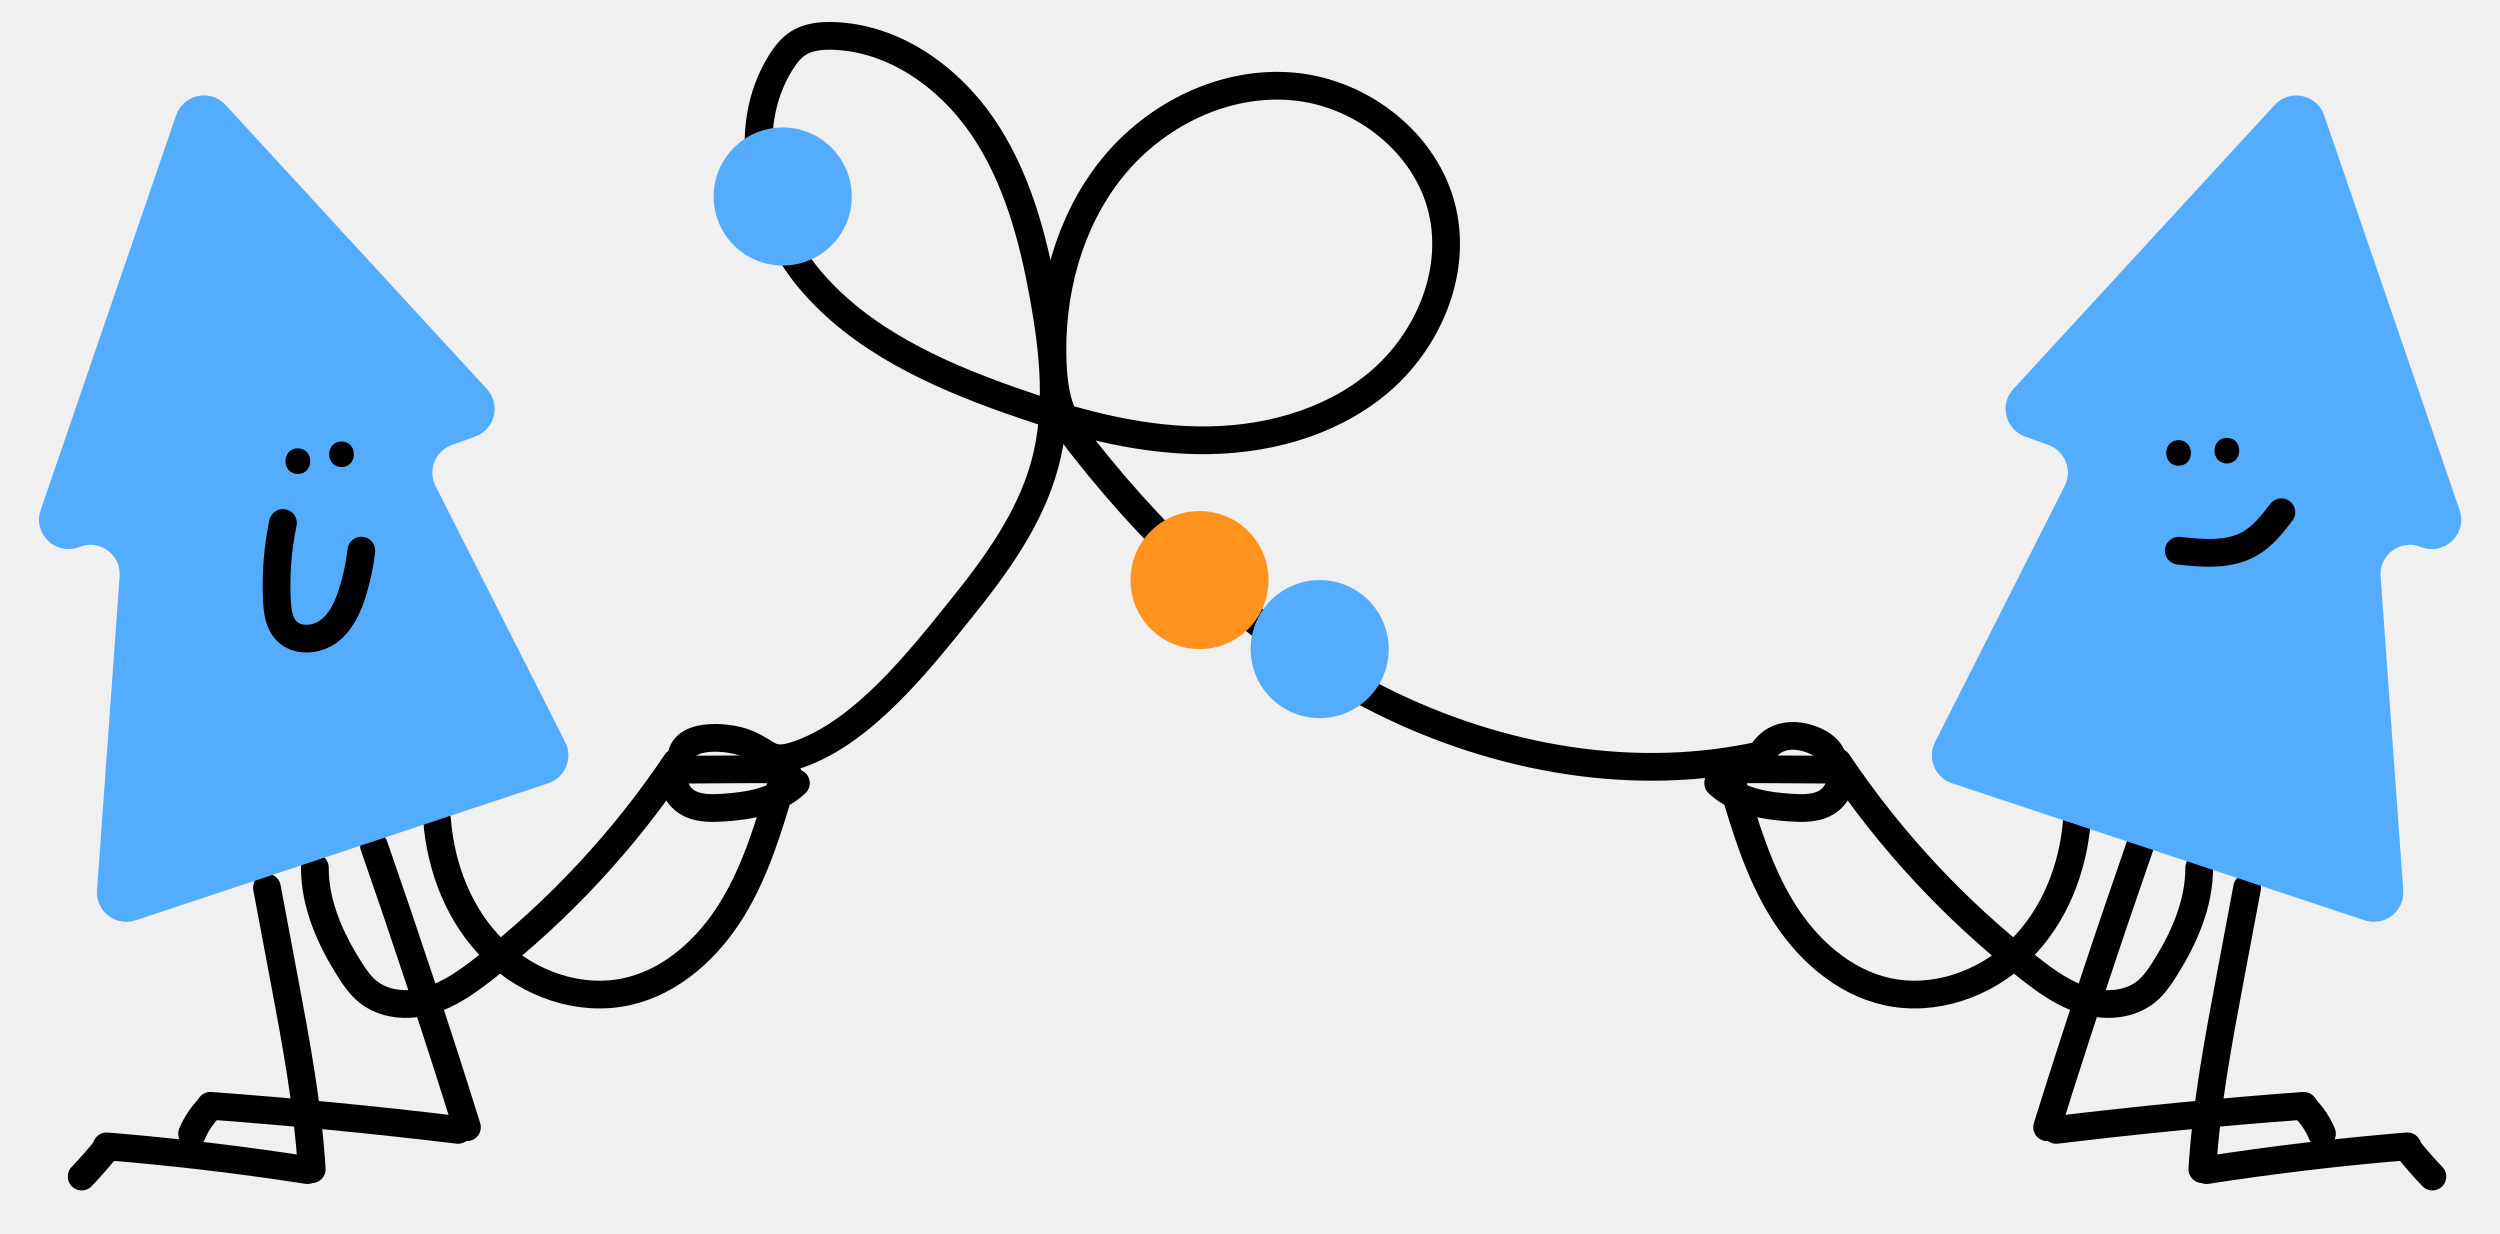
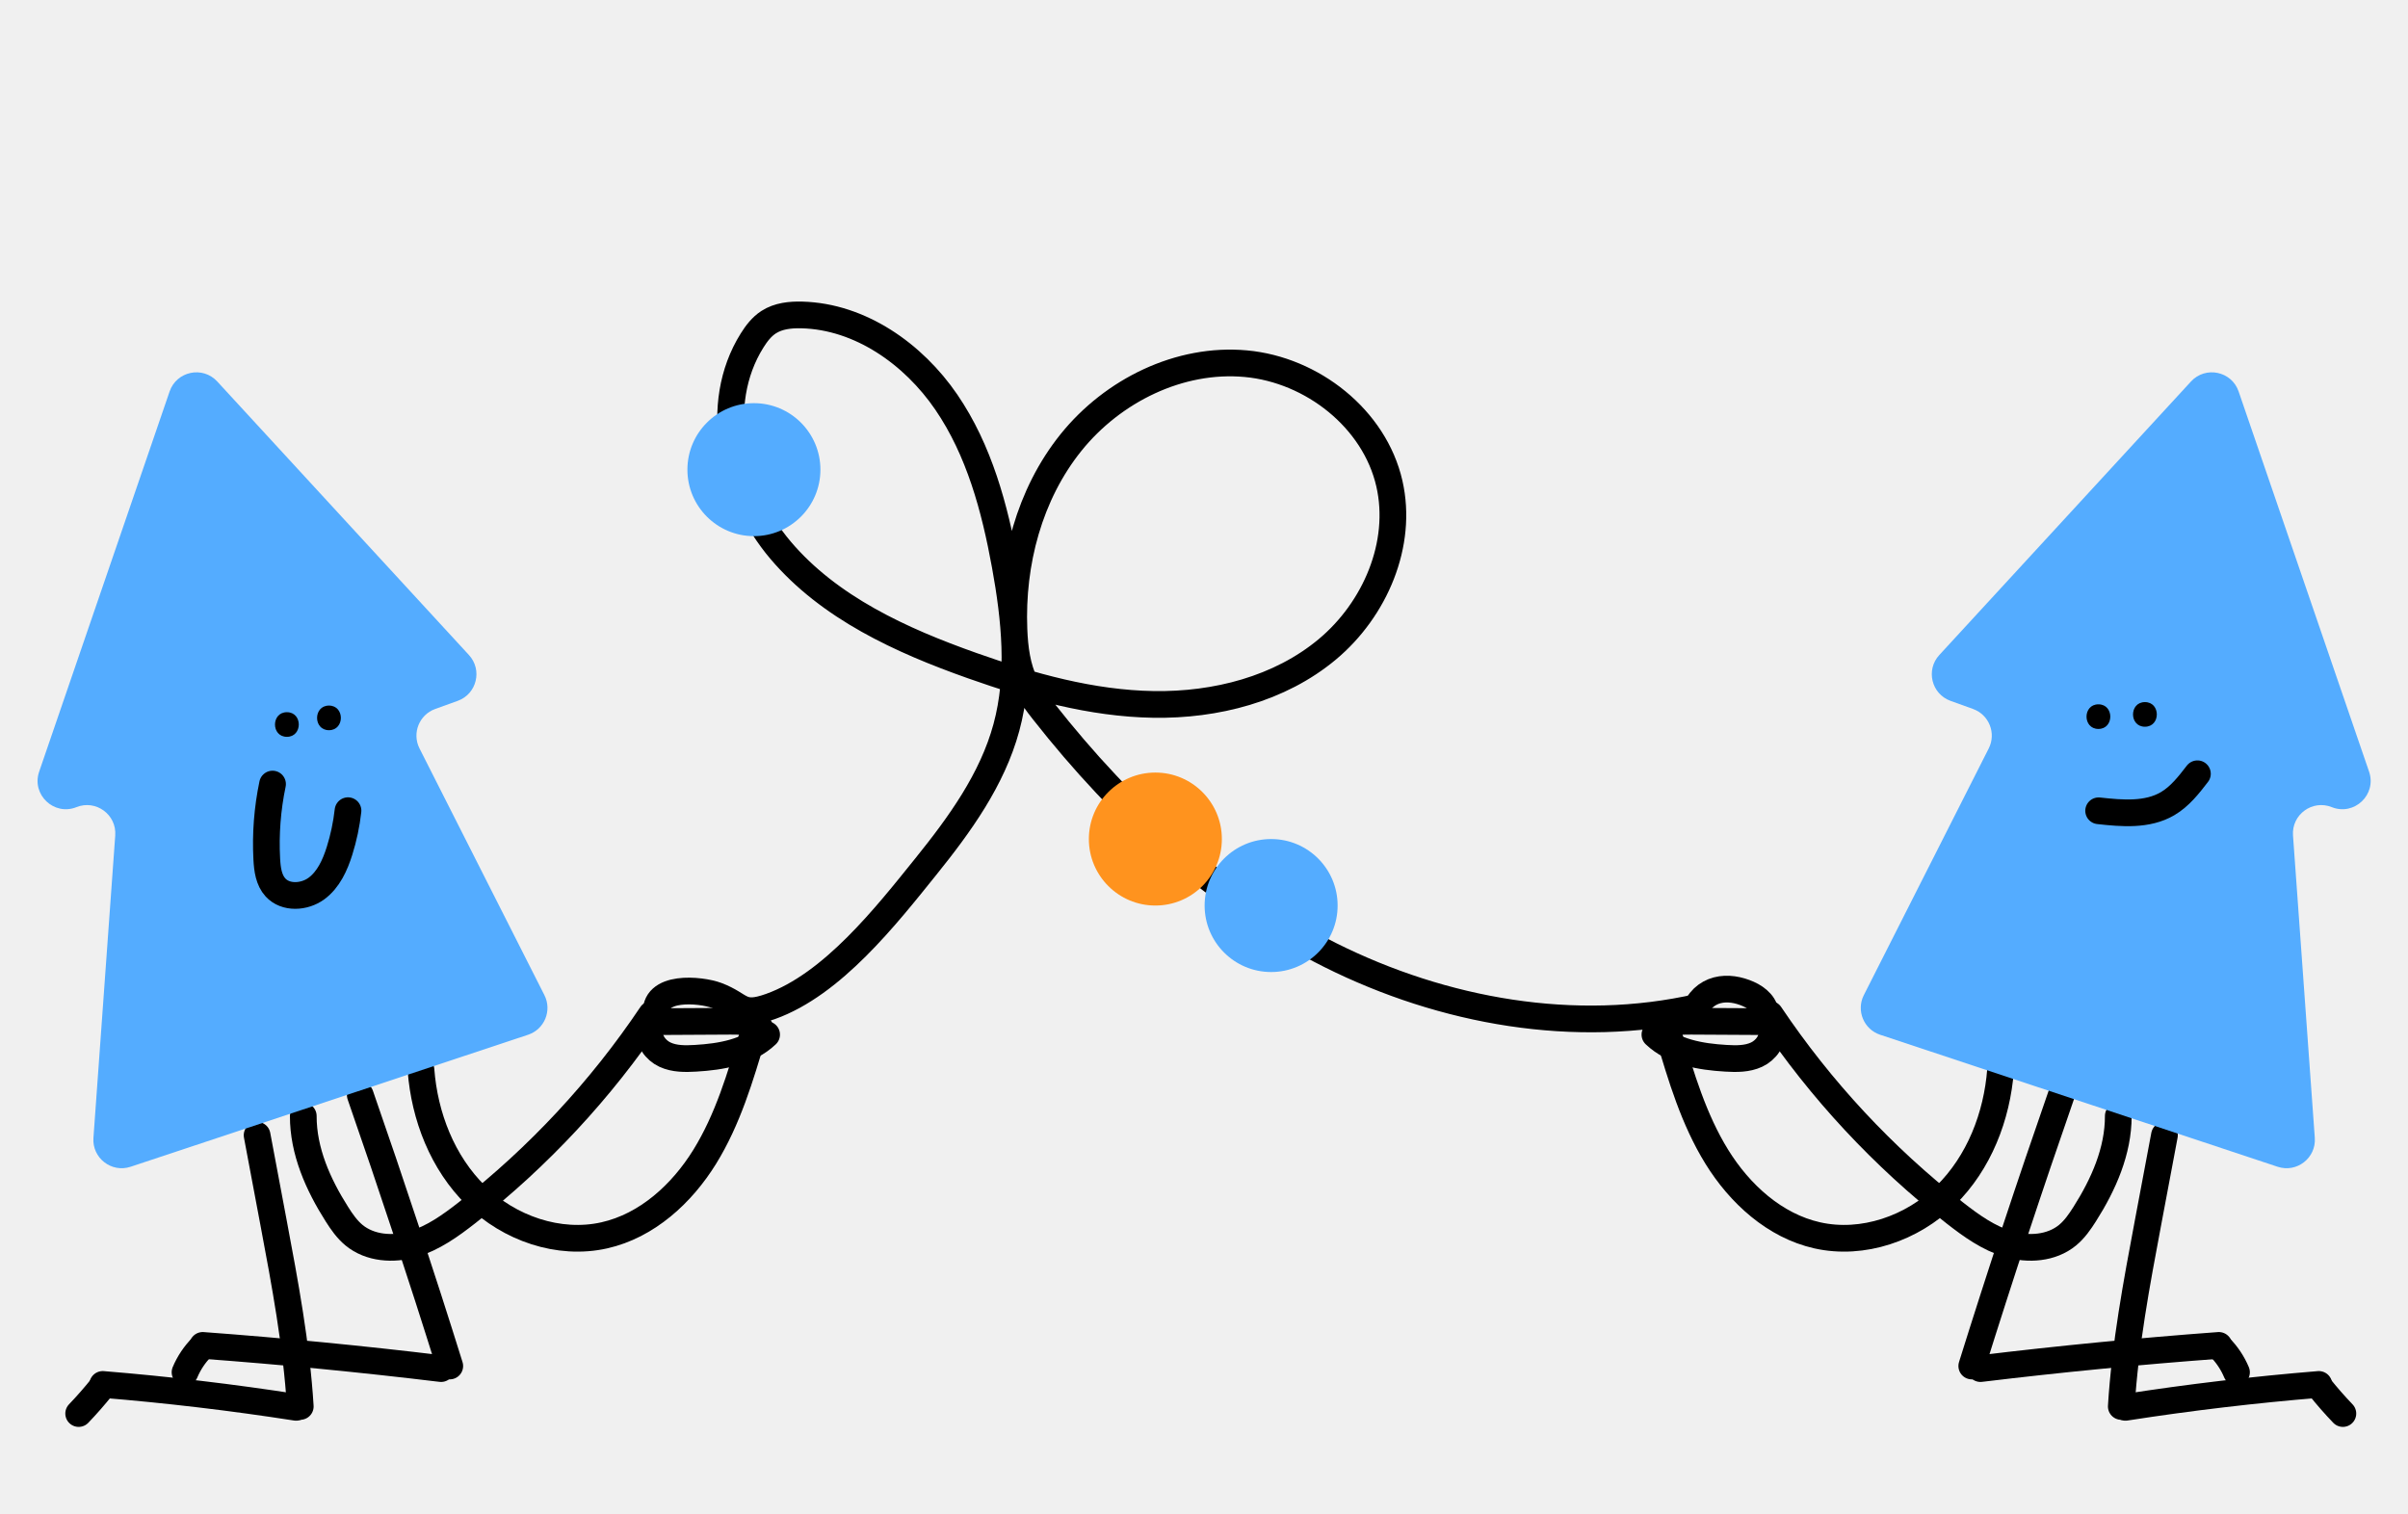
- <svg xmlns="http://www.w3.org/2000/svg" width="541" height="267" viewBox="0 0 541 267" fill="none">
+ <svg xmlns="http://www.w3.org/2000/svg" width="541" height="340" viewBox="0 0 541 340" fill="none">
  <g clip-path="url(#clip0_2211_116)">
-     <mask id="mask0_2211_116" style="mask-type:luminance" maskUnits="userSpaceOnUse" x="-46" y="-164" width="633" height="458">
-       <path d="M537 -164H4C-23.614 -164 -46 -141.614 -46 -114V244C-46 271.614 -23.614 294 4 294H537C564.614 294 587 271.614 587 244V-114C587 -141.614 564.614 -164 537 -164Z" fill="white" />
+     <mask id="mask0_2211_116" style="mask-type:luminance" maskUnits="userSpaceOnUse" x="-46" y="-101" width="633" height="458">
+       <path d="M537 -101H4C-23.614 -101 -46 -78.614 -46 -51V307C-46 334.614 -23.614 357 4 357H537C564.614 357 587 334.614 587 307V-51C587 -78.614 564.614 -101 537 -101Z" fill="white" />
    </mask>
    <g mask="url(#mask0_2211_116)">
-       <path d="M57.762 192.076C58.996 198.628 60.224 205.179 61.458 211.725C64.031 225.403 66.604 239.121 67.462 253.015" stroke="black" stroke-width="6" stroke-miterlimit="10" stroke-linecap="round" stroke-linejoin="round" />
-       <path d="M17.673 254.608C19.515 252.688 21.269 250.68 22.935 248.599" stroke="black" stroke-width="6" stroke-miterlimit="10" stroke-linecap="round" stroke-linejoin="round" />
-       <path d="M23.079 248.068C37.62 249.258 52.118 250.973 66.532 253.214" stroke="black" stroke-width="6" stroke-miterlimit="10" stroke-linecap="round" stroke-linejoin="round" />
-       <path d="M41.571 245.334C42.451 243.237 43.735 241.317 45.334 239.701" stroke="black" stroke-width="6" stroke-miterlimit="10" stroke-linecap="round" stroke-linejoin="round" />
-       <path d="M45.544 239.297C63.433 240.62 81.289 242.357 99.096 244.51" stroke="black" stroke-width="6" stroke-miterlimit="10" stroke-linecap="round" stroke-linejoin="round" />
-       <path d="M80.941 183.051C87.968 203.237 94.674 223.533 101.049 243.929" stroke="black" stroke-width="6" stroke-miterlimit="10" stroke-linecap="round" stroke-linejoin="round" />
-       <path d="M68.137 187.749C68.114 195.628 71.462 203.159 75.69 209.81C76.78 211.531 77.958 213.23 79.53 214.53C83.132 217.502 88.355 217.861 92.832 216.528C97.308 215.194 101.187 212.405 104.867 209.534C120.941 196.978 135.007 181.856 146.372 164.924" stroke="black" stroke-width="6" stroke-miterlimit="10" stroke-linecap="round" stroke-linejoin="round" />
-       <path d="M94.58 177.385C95.372 187.854 99.422 198.267 106.92 205.621C114.412 212.97 125.523 216.871 135.765 214.569C145.343 212.416 153.189 205.245 158.347 196.89C163.504 188.534 166.342 178.989 169.125 169.577" stroke="black" stroke-width="6" stroke-miterlimit="10" stroke-linecap="round" stroke-linejoin="round" />
-       <path d="M146.04 168.404C145.592 170.695 147.28 172.98 149.394 173.965C151.507 174.95 153.942 174.923 156.272 174.784C161.993 174.452 168.074 173.406 172.235 169.467" stroke="black" stroke-width="6" stroke-miterlimit="10" stroke-linecap="round" stroke-linejoin="round" />
-       <path d="M147.972 166.551C153.361 166.523 158.756 166.49 164.145 166.462C166.414 166.451 168.865 166.495 170.658 167.884" stroke="black" stroke-width="6" stroke-miterlimit="10" stroke-linecap="round" stroke-linejoin="round" />
-       <path d="M147.468 165.173C146.533 158.201 157.489 159.346 161.019 160.669C166.79 162.832 166.27 165.582 173.104 163.148C187.031 158.179 199.072 142.807 207.992 131.729C215.6 122.284 222.926 112.18 226.102 100.466C229.306 88.647 228.022 76.092 225.831 64.04C223.485 51.147 219.993 38.15 212.595 27.338C205.197 16.52 193.284 8.12 180.181 7.766C177.586 7.694 174.869 7.976 172.689 9.387C171.123 10.4 169.955 11.927 168.965 13.51C159.962 27.885 164.4 47.7 175.373 60.632C186.345 73.563 202.458 80.911 218.45 86.572C231.597 91.225 245.236 95.054 259.18 95.276C273.124 95.497 287.517 91.829 298.218 82.887C308.92 73.945 315.255 59.243 312.146 45.647C308.809 31.061 294.81 20.089 279.914 18.717C265.013 17.339 250.006 24.759 240.627 36.418C231.248 48.076 227.209 63.481 227.801 78.432C227.967 82.654 228.509 86.954 230.374 90.738C231.464 92.952 232.969 94.933 234.496 96.869C252.048 119.196 273.479 138.912 298.882 151.605C324.286 164.299 353.9 169.594 381.589 163.275" stroke="black" stroke-width="6" stroke-miterlimit="10" stroke-linecap="round" stroke-linejoin="round" />
-       <path d="M486.285 192.076C485.051 198.628 483.823 205.179 482.589 211.725C480.016 225.403 477.443 239.121 476.585 253.015" stroke="black" stroke-width="6" stroke-miterlimit="10" stroke-linecap="round" stroke-linejoin="round" />
-       <path d="M526.369 254.608C524.526 252.688 522.772 250.68 521.106 248.599" stroke="black" stroke-width="6" stroke-miterlimit="10" stroke-linecap="round" stroke-linejoin="round" />
-       <path d="M520.968 248.068C506.426 249.258 491.929 250.973 477.515 253.214" stroke="black" stroke-width="6" stroke-miterlimit="10" stroke-linecap="round" stroke-linejoin="round" />
-       <path d="M502.47 245.335C501.59 243.237 500.307 241.317 498.707 239.702" stroke="black" stroke-width="6" stroke-miterlimit="10" stroke-linecap="round" stroke-linejoin="round" />
-       <path d="M498.503 239.297C480.613 240.62 462.757 242.357 444.951 244.51" stroke="black" stroke-width="6" stroke-miterlimit="10" stroke-linecap="round" stroke-linejoin="round" />
-       <path d="M463.1 183.051C456.073 203.237 449.367 223.533 442.992 243.929" stroke="black" stroke-width="6" stroke-miterlimit="10" stroke-linecap="round" stroke-linejoin="round" />
-       <path d="M475.91 187.749C475.932 195.628 472.585 203.159 468.357 209.81C467.267 211.531 466.088 213.23 464.517 214.53C460.915 217.502 455.691 217.861 451.215 216.528C446.738 215.2 442.859 212.405 439.18 209.534C423.105 196.978 409.04 181.856 397.674 164.924" stroke="black" stroke-width="6" stroke-miterlimit="10" stroke-linecap="round" stroke-linejoin="round" />
-       <path d="M449.461 177.385C448.669 187.854 444.619 198.268 437.121 205.622C429.624 212.976 418.518 216.871 408.276 214.569C398.698 212.417 390.852 205.245 385.695 196.89C380.538 188.535 377.699 178.99 374.916 169.578" stroke="black" stroke-width="6" stroke-miterlimit="10" stroke-linecap="round" stroke-linejoin="round" />
-       <path d="M398.001 168.404C398.449 170.695 396.761 172.98 394.648 173.965C392.534 174.95 390.099 174.923 387.77 174.784C382.048 174.452 375.967 173.406 371.806 169.467" stroke="black" stroke-width="6" stroke-miterlimit="10" stroke-linecap="round" stroke-linejoin="round" />
-       <path d="M396.075 166.551C390.686 166.523 385.291 166.49 379.901 166.462C377.638 166.451 375.181 166.495 373.388 167.884" stroke="black" stroke-width="6" stroke-miterlimit="10" stroke-linecap="round" stroke-linejoin="round" />
-       <path d="M396.579 165.173C396.872 162.998 394.825 161.233 392.816 160.348C390.619 159.374 388.118 158.904 385.794 159.512C383.47 160.116 381.384 161.947 380.925 164.304" stroke="black" stroke-width="6" stroke-miterlimit="10" stroke-linecap="round" stroke-linejoin="round" />
-       <path d="M38.107 24.958L8.797 110.388C7.032 115.539 12.128 120.381 17.18 118.356C21.54 116.607 26.227 120.032 25.89 124.719L20.993 192.663C20.666 197.183 25.043 200.586 29.342 199.159L118.639 169.5C122.33 168.277 124.068 164.055 122.308 160.592L94.248 105.164C92.522 101.756 94.171 97.606 97.762 96.305L102.836 94.474C107.113 92.93 108.436 87.529 105.359 84.182L48.809 22.717C45.544 19.165 39.673 20.399 38.107 24.958Z" fill="#54ACFF" />
-       <path d="M502.946 24.958L532.256 110.388C534.021 115.539 528.925 120.381 523.873 118.356C519.513 116.607 514.826 120.032 515.164 124.719L520.061 192.663C520.387 197.183 516.01 200.586 511.711 199.159L422.414 169.5C418.723 168.277 416.986 164.055 418.745 160.592L446.805 105.164C448.531 101.756 446.882 97.606 443.291 96.305L438.217 94.474C433.94 92.93 432.617 87.529 435.694 84.182L492.244 22.717C495.515 19.165 501.385 20.399 502.946 24.958Z" fill="#54ACFF" />
-       <path d="M61.231 113.171C60.069 118.715 59.632 124.409 59.936 130.059C60.058 132.316 60.368 134.74 61.895 136.405C64.164 138.89 68.391 138.635 71.102 136.638C73.808 134.64 75.275 131.387 76.282 128.177C77.206 125.239 77.842 122.212 78.185 119.152" stroke="black" stroke-width="6" stroke-miterlimit="10" stroke-linecap="round" stroke-linejoin="round" />
-       <path d="M64.457 102.558C68.015 102.558 68.026 97.024 64.457 97.024C60.893 97.024 60.888 102.558 64.457 102.558Z" fill="black" />
-       <path d="M73.908 101.069C77.466 101.069 77.477 95.536 73.908 95.536C70.35 95.536 70.344 101.069 73.908 101.069Z" fill="black" />
-       <path d="M471.445 100.787C475.003 100.787 475.014 95.254 471.445 95.254C467.887 95.254 467.881 100.787 471.445 100.787Z" fill="black" />
-       <path d="M481.897 100.289C485.455 100.289 485.466 94.756 481.897 94.756C478.334 94.756 478.328 100.289 481.897 100.289Z" fill="black" />
-       <path d="M471.494 119.175C476.746 119.756 482.423 120.254 486.982 117.581C489.732 115.971 491.746 113.381 493.689 110.858" stroke="black" stroke-width="6" stroke-miterlimit="10" stroke-linecap="round" stroke-linejoin="round" />
-       <path d="M285.58 155.406C293.831 155.406 300.52 148.718 300.52 140.466C300.52 132.215 293.831 125.526 285.58 125.526C277.329 125.526 270.64 132.215 270.64 140.466C270.64 148.718 277.329 155.406 285.58 155.406Z" fill="#54ACFF" />
-       <path d="M259.573 140.466C267.824 140.466 274.513 133.778 274.513 125.526C274.513 117.275 267.824 110.586 259.573 110.586C251.322 110.586 244.633 117.275 244.633 125.526C244.633 133.778 251.322 140.466 259.573 140.466Z" fill="#FF931E" />
-       <path d="M169.38 57.466C177.631 57.466 184.32 50.778 184.32 42.526C184.32 34.275 177.631 27.586 169.38 27.586C161.129 27.586 154.44 34.275 154.44 42.526C154.44 50.778 161.129 57.466 169.38 57.466Z" fill="#54ACFF" />
+       <path d="M57.762 255.076C58.996 261.628 60.224 268.179 61.458 274.725C64.031 288.403 66.604 302.121 67.462 316.015" stroke="black" stroke-width="6" stroke-miterlimit="10" stroke-linecap="round" stroke-linejoin="round" />
+       <path d="M17.673 317.608C19.515 315.688 21.269 313.68 22.935 311.599" stroke="black" stroke-width="6" stroke-miterlimit="10" stroke-linecap="round" stroke-linejoin="round" />
+       <path d="M23.079 311.068C37.62 312.258 52.118 313.973 66.532 316.214" stroke="black" stroke-width="6" stroke-miterlimit="10" stroke-linecap="round" stroke-linejoin="round" />
+       <path d="M41.571 308.334C42.451 306.237 43.735 304.317 45.334 302.701" stroke="black" stroke-width="6" stroke-miterlimit="10" stroke-linecap="round" stroke-linejoin="round" />
+       <path d="M45.544 302.297C63.433 303.62 81.289 305.357 99.096 307.51" stroke="black" stroke-width="6" stroke-miterlimit="10" stroke-linecap="round" stroke-linejoin="round" />
+       <path d="M80.941 246.051C87.968 266.237 94.674 286.533 101.049 306.929" stroke="black" stroke-width="6" stroke-miterlimit="10" stroke-linecap="round" stroke-linejoin="round" />
+       <path d="M68.137 250.749C68.114 258.628 71.462 266.159 75.69 272.81C76.78 274.531 77.958 276.23 79.53 277.53C83.132 280.502 88.355 280.861 92.832 279.528C97.308 278.194 101.187 275.405 104.867 272.534C120.941 259.978 135.007 244.856 146.372 227.924" stroke="black" stroke-width="6" stroke-miterlimit="10" stroke-linecap="round" stroke-linejoin="round" />
+       <path d="M94.58 240.385C95.372 250.854 99.422 261.267 106.92 268.621C114.412 275.97 125.523 279.871 135.765 277.569C145.343 275.416 153.189 268.245 158.347 259.89C163.504 251.534 166.342 241.989 169.125 232.577" stroke="black" stroke-width="6" stroke-miterlimit="10" stroke-linecap="round" stroke-linejoin="round" />
+       <path d="M146.04 231.404C145.592 233.695 147.28 235.98 149.394 236.965C151.507 237.95 153.942 237.923 156.272 237.784C161.993 237.452 168.074 236.406 172.235 232.467" stroke="black" stroke-width="6" stroke-miterlimit="10" stroke-linecap="round" stroke-linejoin="round" />
+       <path d="M147.972 229.551C153.361 229.523 158.756 229.49 164.145 229.462C166.414 229.451 168.865 229.495 170.658 230.884" stroke="black" stroke-width="6" stroke-miterlimit="10" stroke-linecap="round" stroke-linejoin="round" />
+       <path d="M147.468 228.173C146.533 221.201 157.489 222.346 161.019 223.669C166.79 225.832 166.27 228.582 173.104 226.148C187.031 221.179 199.072 205.807 207.992 194.729C215.6 185.284 222.926 175.18 226.102 163.466C229.306 151.647 228.022 139.092 225.831 127.04C223.485 114.147 219.993 101.15 212.595 90.338C205.197 79.52 193.284 71.12 180.181 70.766C177.586 70.694 174.869 70.976 172.689 72.387C171.123 73.4 169.955 74.927 168.965 76.51C159.962 90.885 164.4 110.7 175.373 123.632C186.345 136.563 202.458 143.911 218.45 149.572C231.597 154.225 245.236 158.054 259.18 158.276C273.124 158.497 287.517 154.829 298.218 145.887C308.92 136.945 315.255 122.243 312.146 108.647C308.809 94.061 294.81 83.089 279.914 81.717C265.013 80.339 250.006 87.759 240.627 99.418C231.248 111.076 227.209 126.481 227.801 141.432C227.967 145.654 228.509 149.954 230.374 153.738C231.464 155.952 232.969 157.933 234.496 159.869C252.048 182.196 273.479 201.912 298.882 214.605C324.286 227.299 353.9 232.594 381.589 226.275" stroke="black" stroke-width="6" stroke-miterlimit="10" stroke-linecap="round" stroke-linejoin="round" />
+       <path d="M486.285 255.076C485.051 261.628 483.823 268.179 482.589 274.725C480.016 288.403 477.443 302.121 476.585 316.015" stroke="black" stroke-width="6" stroke-miterlimit="10" stroke-linecap="round" stroke-linejoin="round" />
+       <path d="M526.369 317.608C524.526 315.688 522.772 313.68 521.106 311.599" stroke="black" stroke-width="6" stroke-miterlimit="10" stroke-linecap="round" stroke-linejoin="round" />
+       <path d="M520.968 311.068C506.426 312.258 491.929 313.973 477.515 316.214" stroke="black" stroke-width="6" stroke-miterlimit="10" stroke-linecap="round" stroke-linejoin="round" />
+       <path d="M502.47 308.335C501.59 306.237 500.307 304.317 498.707 302.702" stroke="black" stroke-width="6" stroke-miterlimit="10" stroke-linecap="round" stroke-linejoin="round" />
+       <path d="M498.503 302.297C480.613 303.62 462.757 305.357 444.951 307.51" stroke="black" stroke-width="6" stroke-miterlimit="10" stroke-linecap="round" stroke-linejoin="round" />
+       <path d="M463.1 246.051C456.073 266.237 449.367 286.533 442.992 306.929" stroke="black" stroke-width="6" stroke-miterlimit="10" stroke-linecap="round" stroke-linejoin="round" />
+       <path d="M475.91 250.749C475.932 258.628 472.585 266.159 468.357 272.81C467.267 274.531 466.088 276.23 464.517 277.53C460.915 280.502 455.691 280.861 451.215 279.528C446.738 278.2 442.859 275.405 439.18 272.534C423.105 259.978 409.04 244.856 397.674 227.924" stroke="black" stroke-width="6" stroke-miterlimit="10" stroke-linecap="round" stroke-linejoin="round" />
+       <path d="M449.461 240.385C448.669 250.854 444.619 261.268 437.121 268.622C429.624 275.976 418.518 279.871 408.276 277.569C398.698 275.417 390.852 268.245 385.695 259.89C380.538 251.535 377.699 241.99 374.916 232.578" stroke="black" stroke-width="6" stroke-miterlimit="10" stroke-linecap="round" stroke-linejoin="round" />
+       <path d="M398.001 231.404C398.449 233.695 396.761 235.98 394.648 236.965C392.534 237.95 390.099 237.923 387.77 237.784C382.048 237.452 375.967 236.406 371.806 232.467" stroke="black" stroke-width="6" stroke-miterlimit="10" stroke-linecap="round" stroke-linejoin="round" />
+       <path d="M396.075 229.551C390.686 229.523 385.291 229.49 379.901 229.462C377.638 229.451 375.181 229.495 373.388 230.884" stroke="black" stroke-width="6" stroke-miterlimit="10" stroke-linecap="round" stroke-linejoin="round" />
+       <path d="M396.579 228.173C396.872 225.998 394.825 224.233 392.816 223.348C390.619 222.374 388.118 221.904 385.794 222.512C383.47 223.116 381.384 224.947 380.925 227.304" stroke="black" stroke-width="6" stroke-miterlimit="10" stroke-linecap="round" stroke-linejoin="round" />
+       <path d="M38.107 87.958L8.797 173.388C7.032 178.539 12.128 183.381 17.18 181.356C21.54 179.607 26.227 183.032 25.89 187.719L20.993 255.663C20.666 260.183 25.043 263.586 29.342 262.159L118.639 232.5C122.33 231.277 124.068 227.055 122.308 223.592L94.248 168.164C92.522 164.756 94.171 160.606 97.762 159.305L102.836 157.474C107.113 155.93 108.436 150.529 105.359 147.182L48.809 85.717C45.544 82.165 39.673 83.399 38.107 87.958Z" fill="#54ACFF" />
+       <path d="M502.946 87.958L532.256 173.388C534.021 178.539 528.925 183.381 523.873 181.356C519.513 179.607 514.826 183.032 515.164 187.719L520.061 255.663C520.387 260.183 516.01 263.586 511.711 262.159L422.414 232.5C418.723 231.277 416.986 227.055 418.745 223.592L446.805 168.164C448.531 164.756 446.882 160.606 443.291 159.305L438.217 157.474C433.94 155.93 432.617 150.529 435.694 147.182L492.244 85.717C495.515 82.165 501.385 83.399 502.946 87.958Z" fill="#54ACFF" />
+       <path d="M61.231 176.171C60.069 181.715 59.632 187.409 59.936 193.059C60.058 195.316 60.368 197.74 61.895 199.405C64.164 201.89 68.391 201.635 71.102 199.638C73.808 197.64 75.275 194.387 76.282 191.177C77.206 188.239 77.842 185.212 78.185 182.152" stroke="black" stroke-width="6" stroke-miterlimit="10" stroke-linecap="round" stroke-linejoin="round" />
+       <path d="M64.457 165.558C68.015 165.558 68.026 160.024 64.457 160.024C60.893 160.024 60.888 165.558 64.457 165.558Z" fill="black" />
+       <path d="M73.908 164.069C77.466 164.069 77.477 158.536 73.908 158.536C70.35 158.536 70.344 164.069 73.908 164.069Z" fill="black" />
+       <path d="M471.445 163.787C475.003 163.787 475.014 158.254 471.445 158.254C467.887 158.254 467.881 163.787 471.445 163.787Z" fill="black" />
+       <path d="M481.897 163.289C485.455 163.289 485.466 157.756 481.897 157.756C478.334 157.756 478.328 163.289 481.897 163.289Z" fill="black" />
+       <path d="M471.494 182.175C476.746 182.756 482.423 183.254 486.982 180.581C489.732 178.971 491.746 176.381 493.689 173.858" stroke="black" stroke-width="6" stroke-miterlimit="10" stroke-linecap="round" stroke-linejoin="round" />
+       <path d="M285.58 218.406C293.831 218.406 300.52 211.718 300.52 203.466C300.52 195.215 293.831 188.526 285.58 188.526C277.329 188.526 270.64 195.215 270.64 203.466C270.64 211.718 277.329 218.406 285.58 218.406Z" fill="#54ACFF" />
+       <path d="M259.573 203.466C267.824 203.466 274.513 196.778 274.513 188.526C274.513 180.275 267.824 173.586 259.573 173.586C251.322 173.586 244.633 180.275 244.633 188.526C244.633 196.778 251.322 203.466 259.573 203.466Z" fill="#FF931E" />
+       <path d="M169.38 120.466C177.631 120.466 184.32 113.778 184.32 105.526C184.32 97.275 177.631 90.586 169.38 90.586C161.129 90.586 154.44 97.275 154.44 105.526C154.44 113.778 161.129 120.466 169.38 120.466Z" fill="#54ACFF" />
    </g>
  </g>
  <defs>
    <clipPath id="clip0_2211_116">
-       <rect width="541" height="267" fill="white" />
+       <rect width="541" height="340" fill="white" />
    </clipPath>
  </defs>
</svg>
